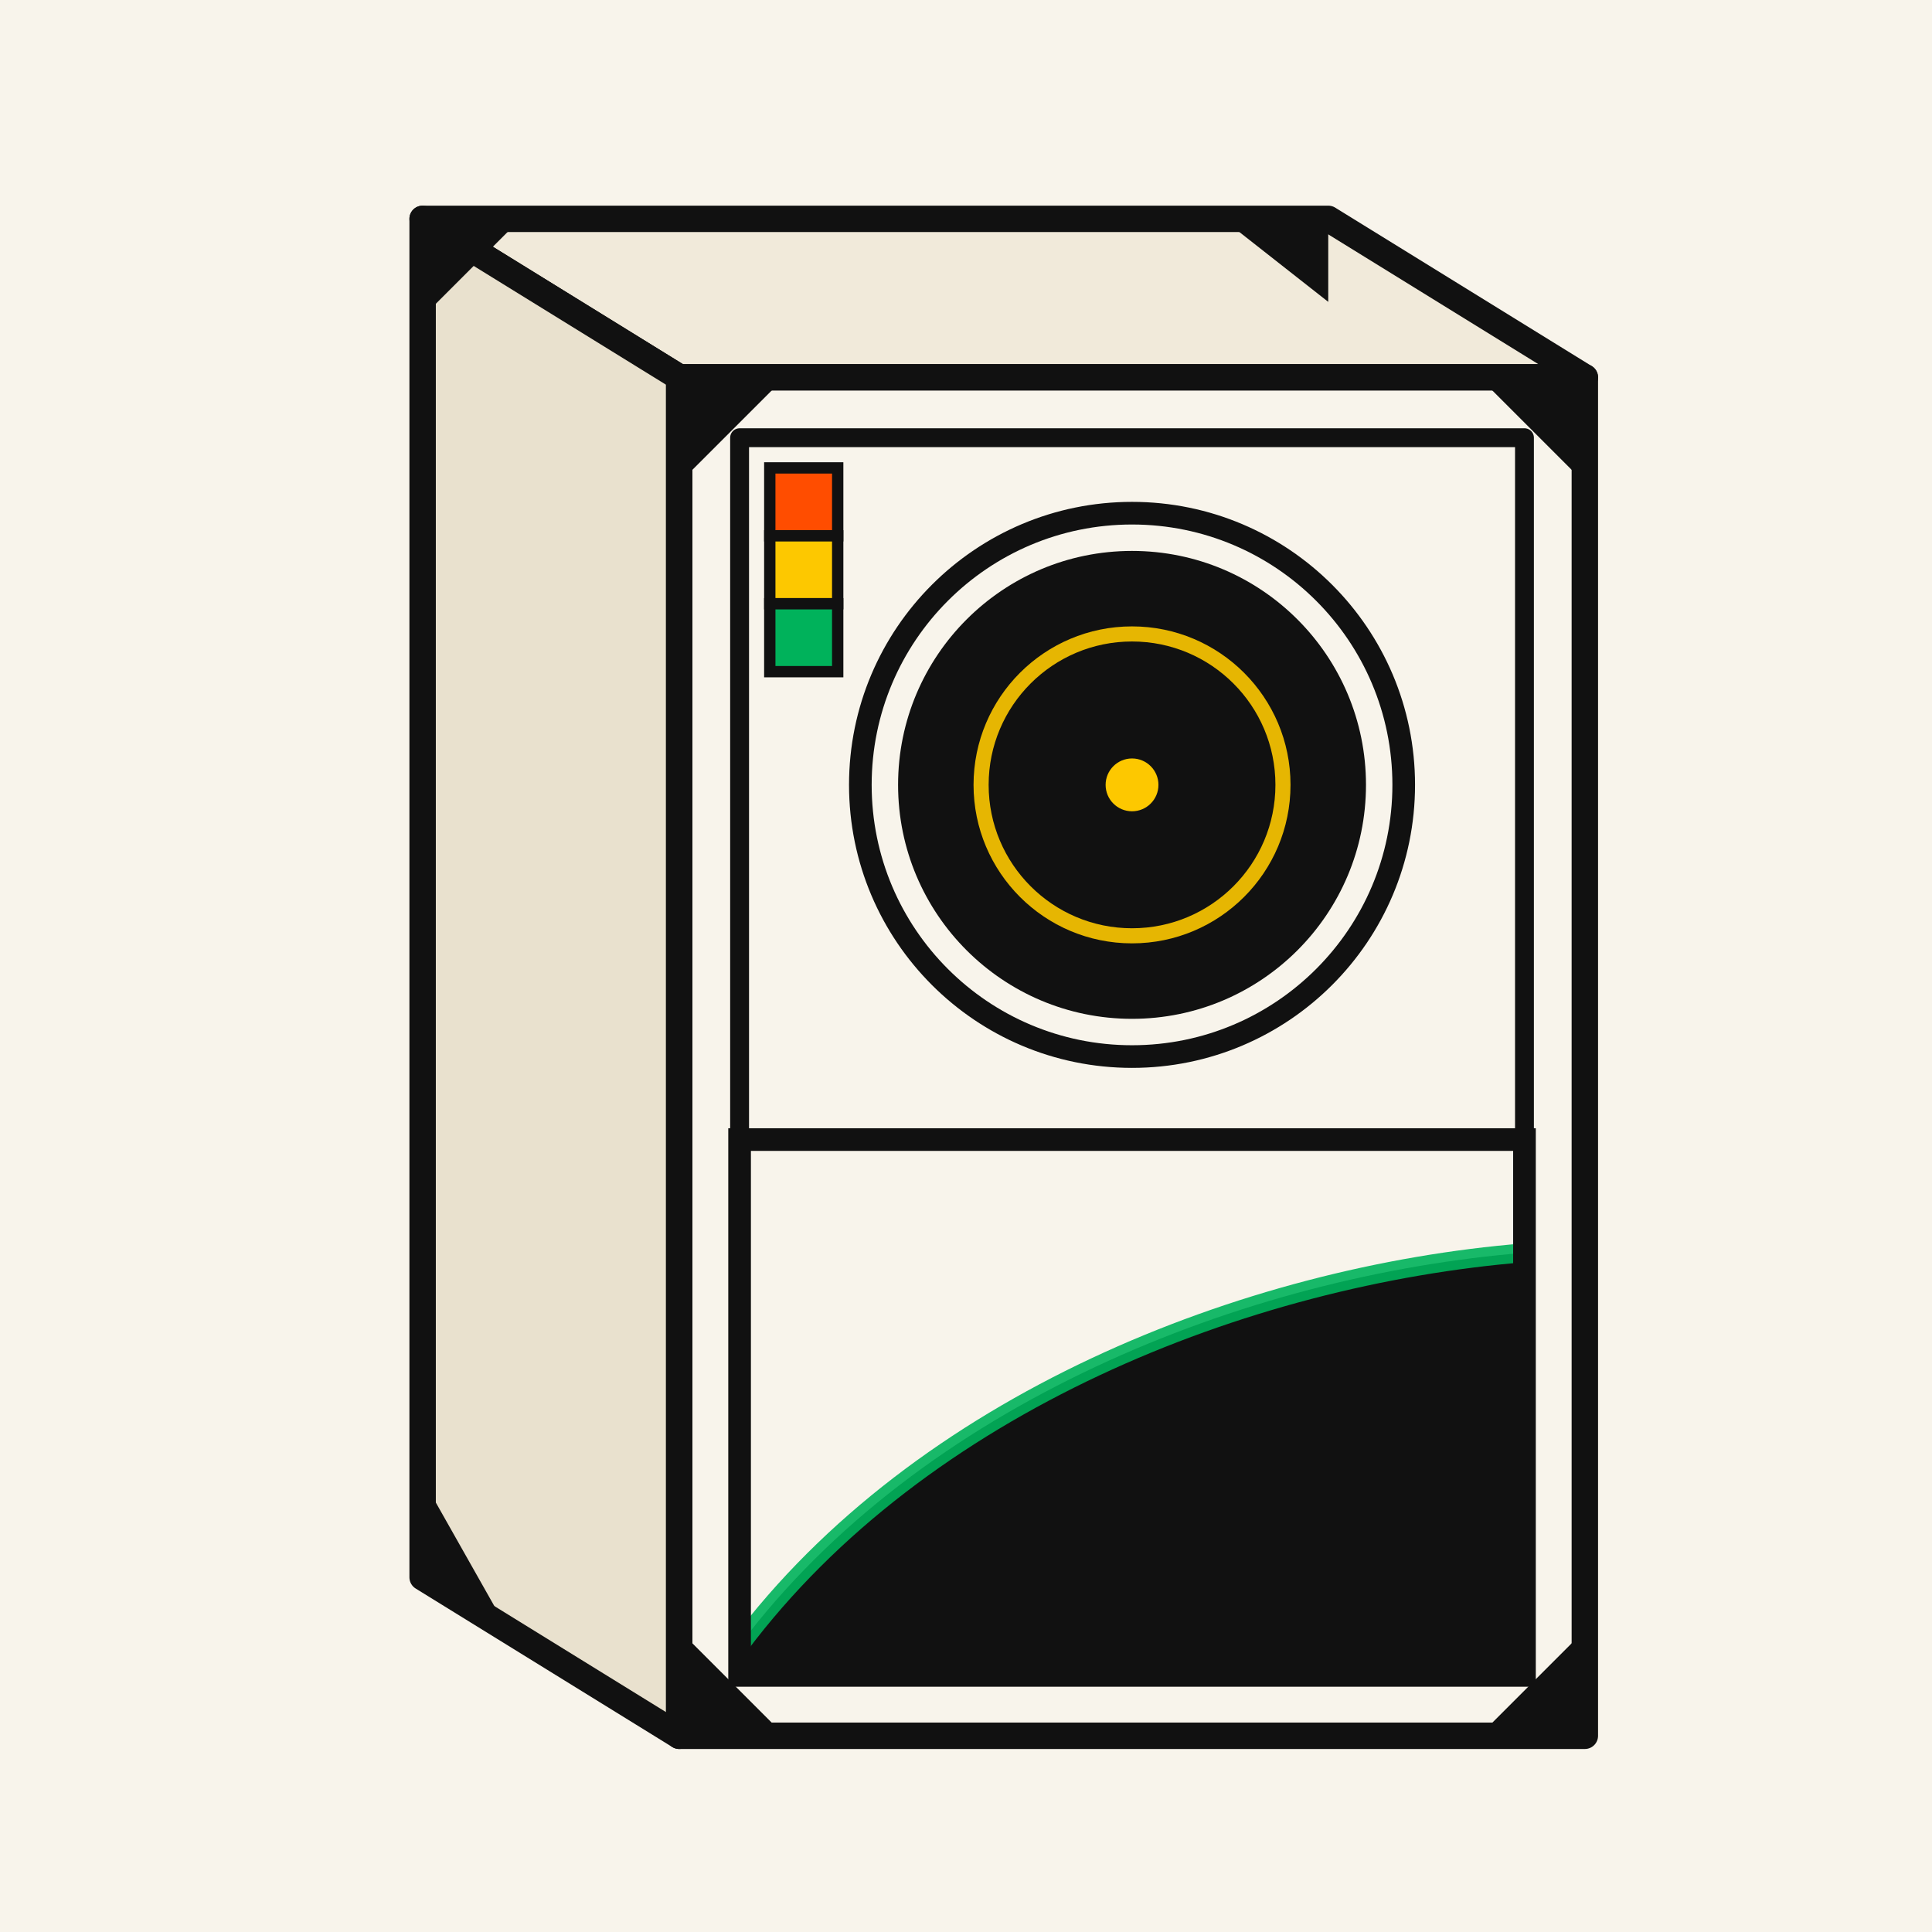
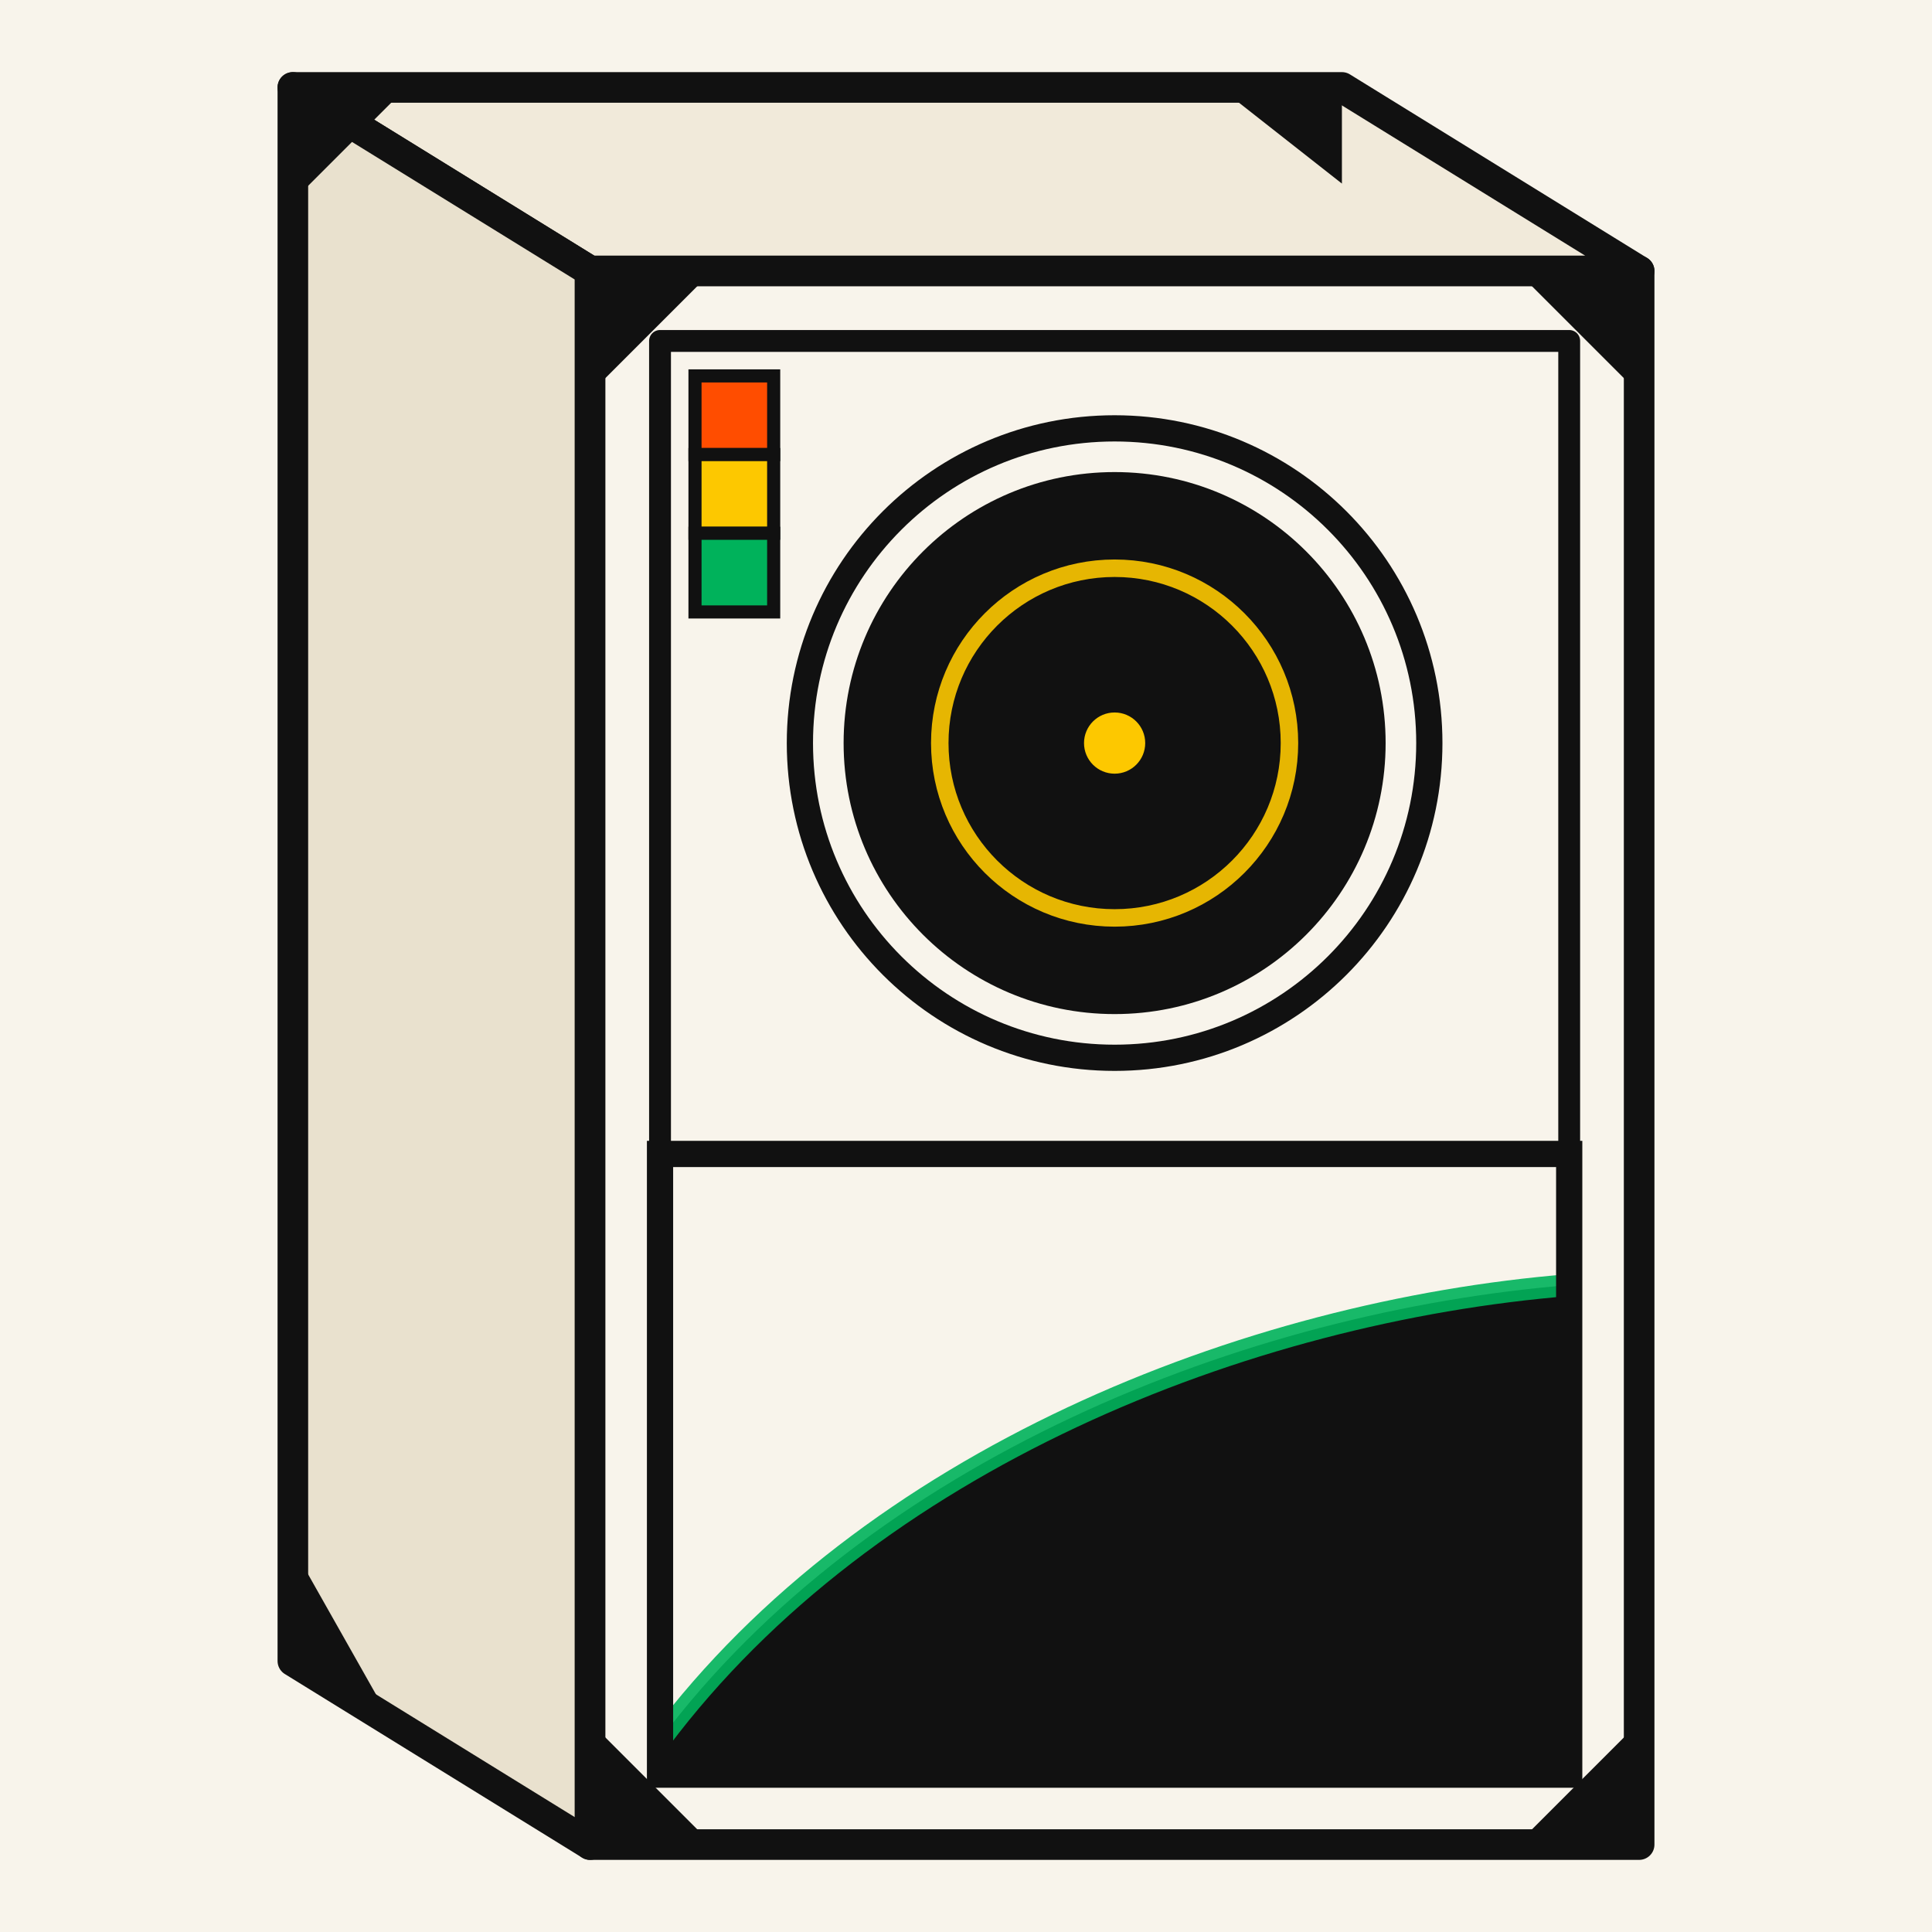
- <svg xmlns="http://www.w3.org/2000/svg" viewBox="0 0 512 512">
+ <svg xmlns="http://www.w3.org/2000/svg" viewBox="45 38 442 442">
  <rect width="512" height="512" fill="#F8F4EB" />
  <g stroke="#111111" stroke-width="7" stroke-linejoin="round">
    <polygon points="180,100 420,100 352,58 112,58" fill="#F1EADA" />
    <polygon points="180,100 112,58 112,418 180,460" fill="#E9E1CE" />
    <rect x="180" y="100" width="240" height="360" fill="#F8F4EB" />
    <rect x="196" y="116" width="208" height="328" fill="none" stroke-width="5" />
  </g>
  <g>
    <circle cx="300" cy="208" r="72" fill="none" stroke="#111111" stroke-width="6" />
    <circle cx="300" cy="208" r="62" fill="#111111" />
    <circle cx="300" cy="208" r="40" fill="none" stroke="#FDC800" stroke-width="4" opacity="0.9" />
    <circle cx="300" cy="208" r="7" fill="#FDC800" />
  </g>
  <g>
    <rect x="196" y="302" width="208" height="142" fill="#111111" />
    <path d="M196,302 L404,302 L404,332 C330,338 244,372 196,436 Z" fill="#F8F4EB" />
    <path d="M404,332 C330,338 244,372 196,436" fill="none" stroke="#00B25B" stroke-width="5" opacity="0.9" />
    <rect x="196" y="302" width="208" height="142" fill="none" stroke="#111111" stroke-width="6" />
  </g>
  <g stroke="#111111" stroke-width="3">
    <rect x="204" y="124" width="18" height="18" fill="#FF4D00" />
    <rect x="204" y="142" width="18" height="18" fill="#FDC800" />
    <rect x="204" y="160" width="18" height="18" fill="#00B25B" />
  </g>
  <g fill="#111111">
    <polygon points="180,100 208,100 180,128" />
    <polygon points="420,100 392,100 420,128" />
    <polygon points="420,460 392,460 420,432" />
    <polygon points="180,460 208,460 180,432" />
    <polygon points="112,58 138,58 112,84" />
    <polygon points="112,418 138,438 112,392" />
    <polygon points="352,58 324,58 352,80" />
  </g>
</svg>
